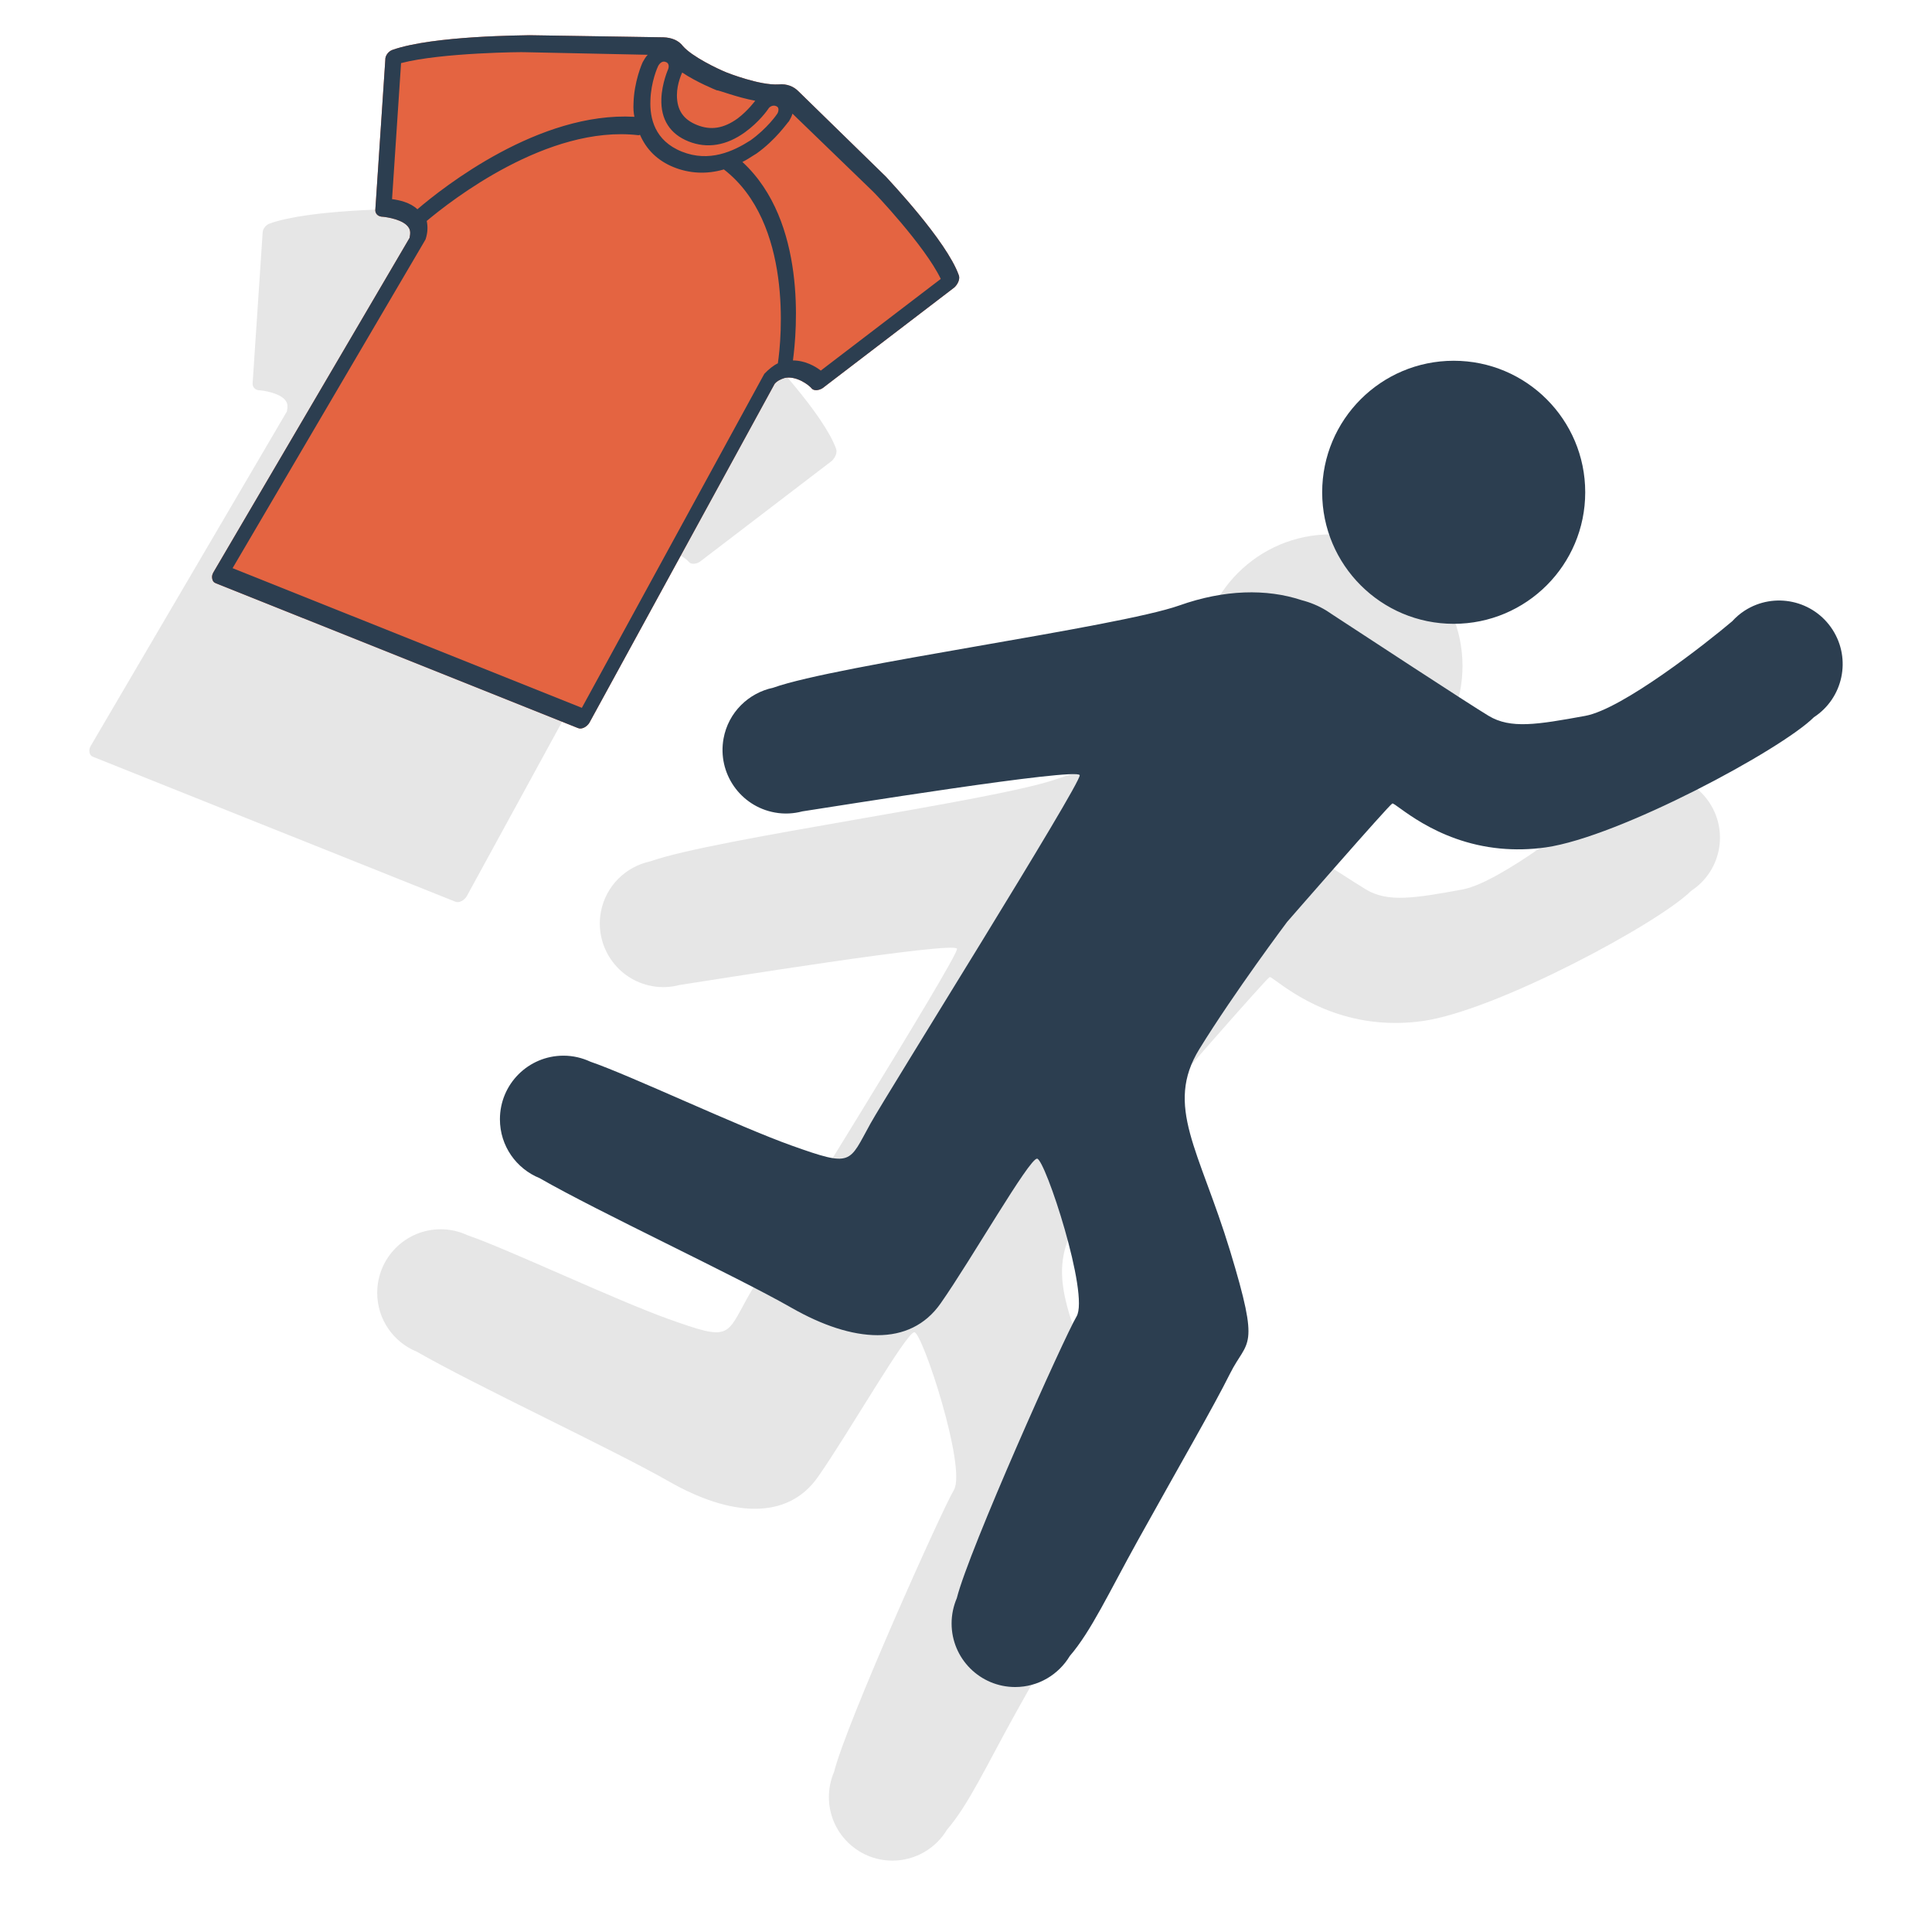
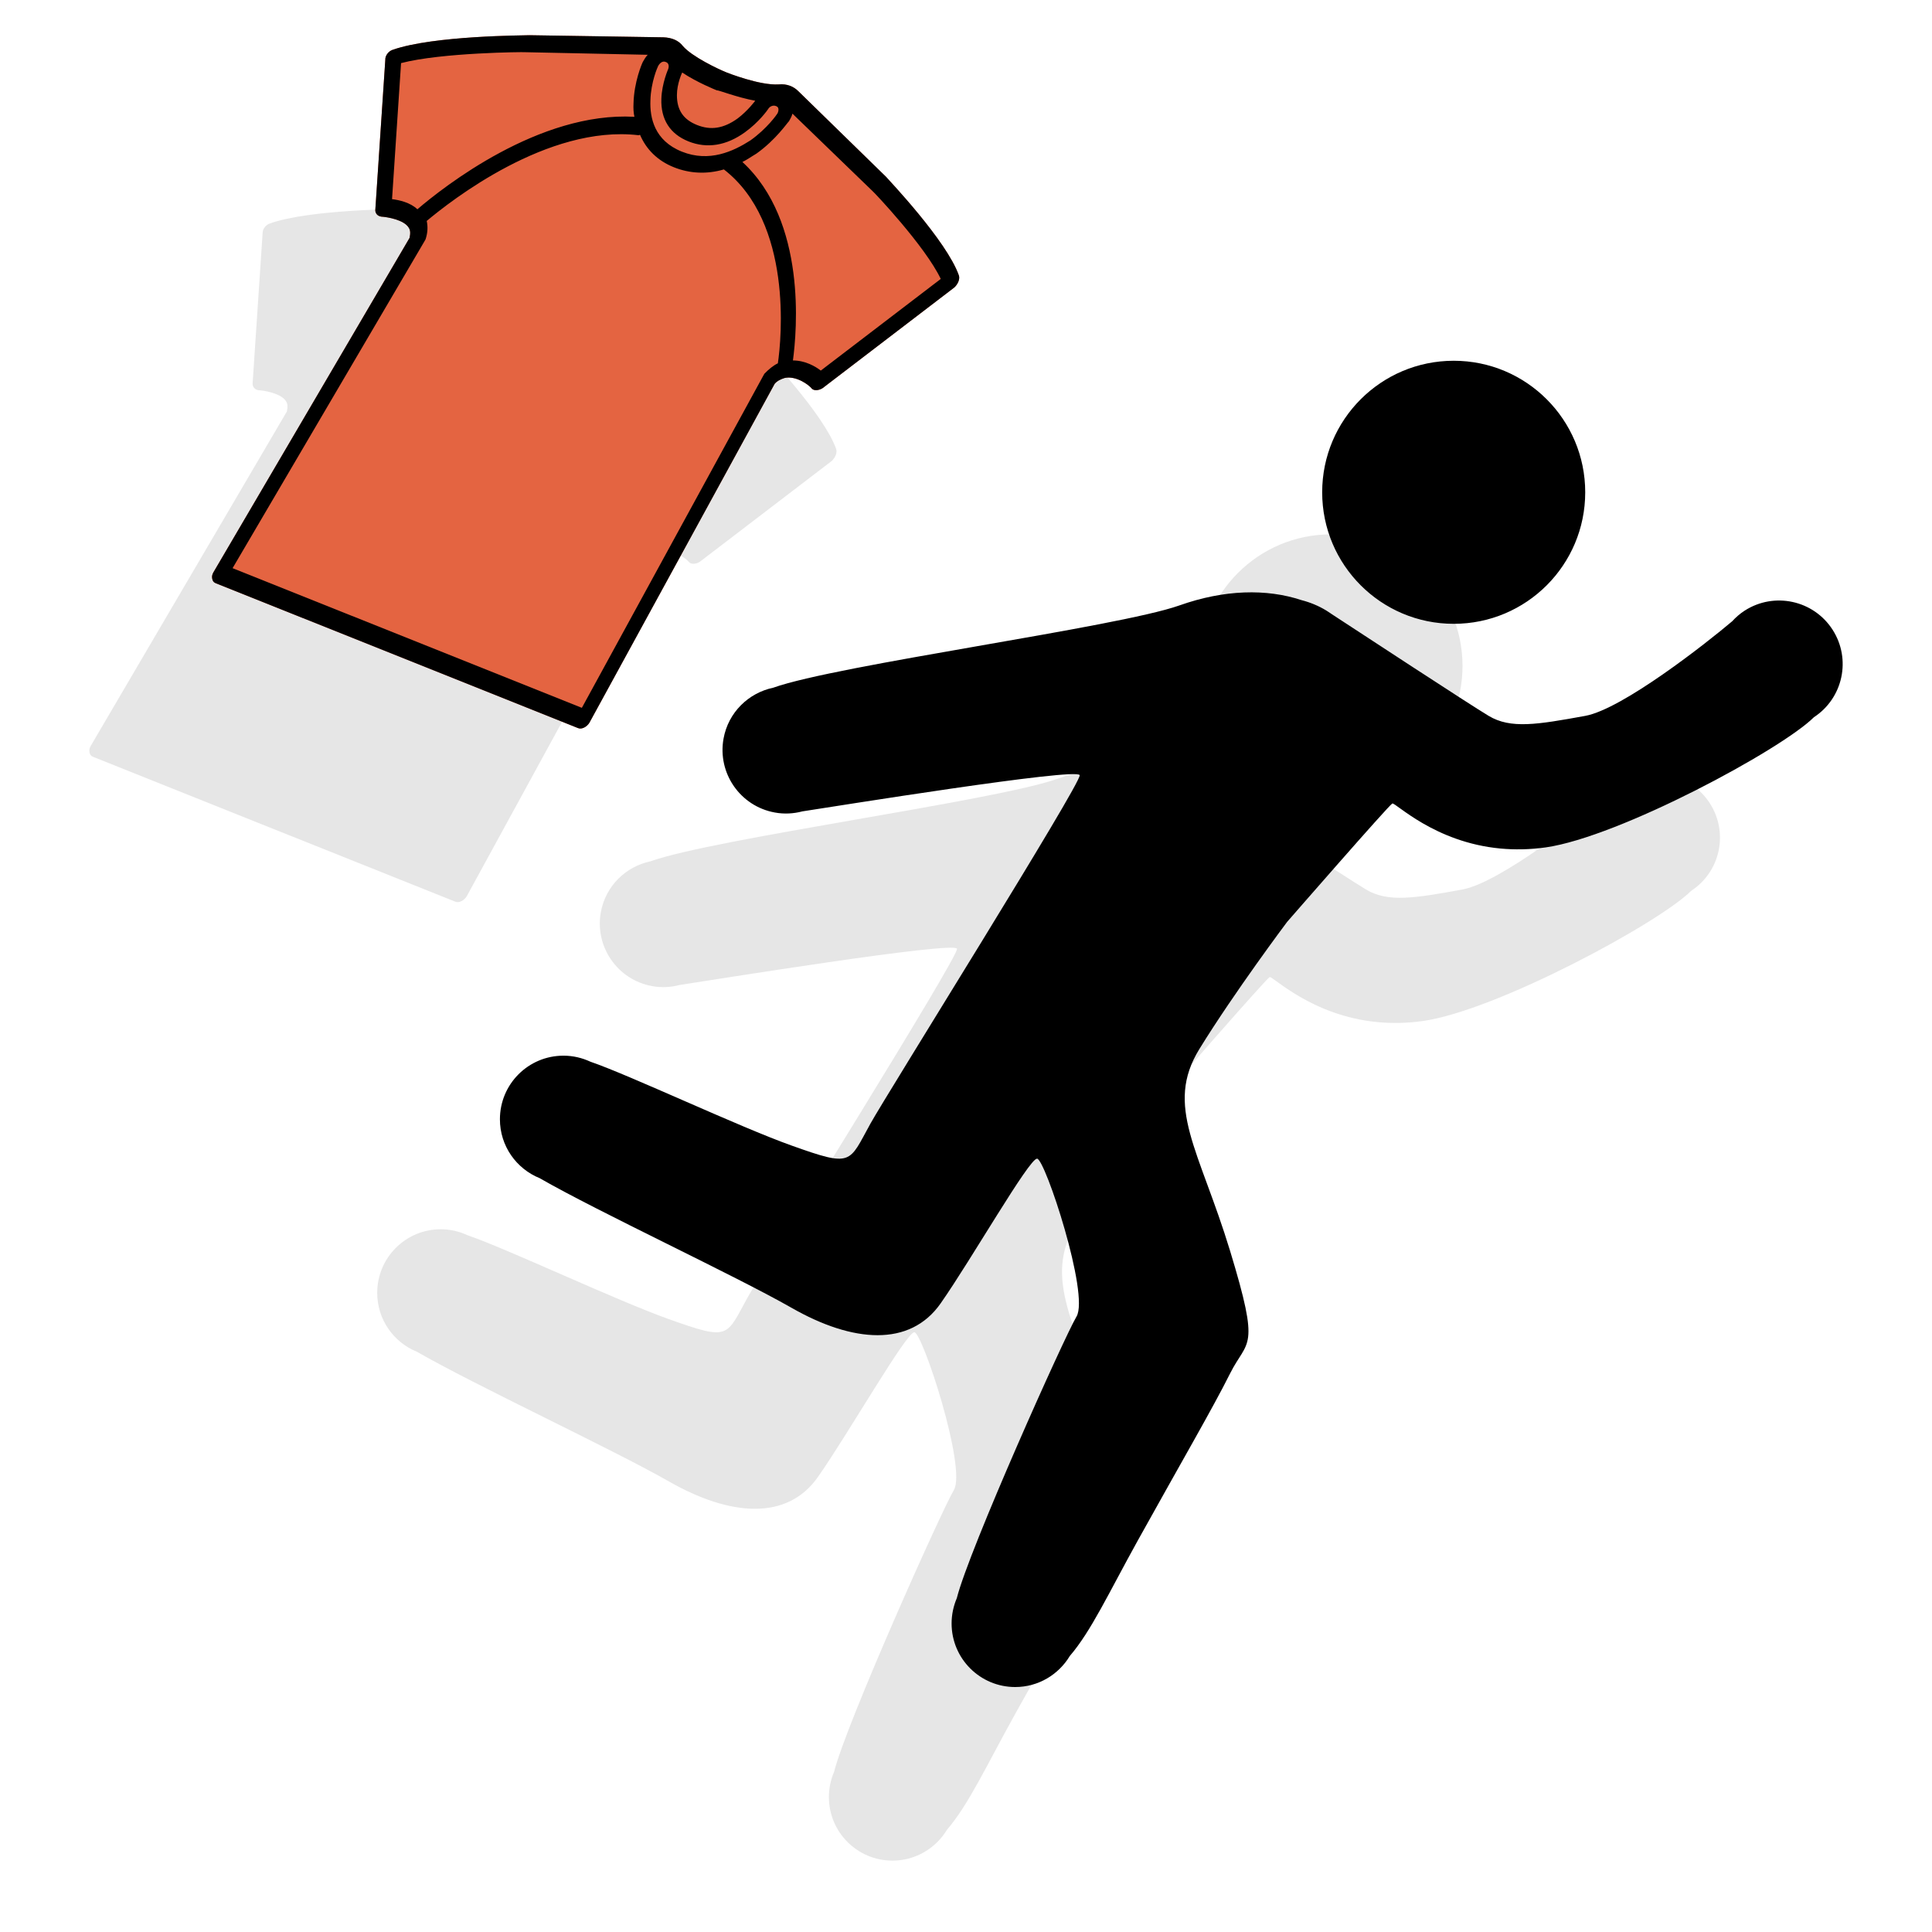
<svg xmlns="http://www.w3.org/2000/svg" version="1.1" id="Layer_1" x="0px" y="0px" width="740px" height="740px" viewBox="0 0 740 740" enable-background="new 0 0 740 740" xml:space="preserve">
  <g>
    <g>
      <g opacity="0.1">
-         <path d="M509.81,305.428c27.835,0,50.365-22.555,50.365-50.373c0-27.835-22.557-50.385-50.365-50.385     c-27.835,0-50.386,22.549-50.386,50.385C459.426,282.872,481.975,305.428,509.81,305.428z M621.269,300.367     c-1.816,1.167-3.396,2.548-4.798,4.083c-9.917,8.417-42.086,33.663-56.304,36.241c-18.466,3.368-28.562,5.034-36.968,0     c-7.396-4.431-50.056-32.391-60.033-38.919c-0.146-0.113-0.291-0.196-0.438-0.303c-1.062-0.703-1.655-1.089-1.655-1.089     c-3.021-1.853-6.209-3.149-9.501-4.006c-13.481-4.471-29.69-4.078-46.858,2.018c-23.606,8.352-131.253,22.799-155.546,31.508     c-9.44,1.977-17.219,9.436-19.037,19.496c-2.391,13.251,6.411,25.918,19.646,28.305c3.631,0.668,7.203,0.447,10.549-0.436     c11.729-1.773,105.591-16.938,106.229-13.857c0.644,3.08-73.803,121.998-80.168,133.474c-8.368,15.119-6.688,16.773-30.215,8.375     c-20.115-7.174-62.14-27.033-77.029-32.109c-3.154-1.465-6.626-2.312-10.321-2.312c-13.453,0-24.341,10.896-24.341,24.357     c0,10.229,6.292,18.955,15.221,22.562c22.393,12.896,74.729,37.234,96.47,49.65c23.506,13.438,45.348,15.104,57.108-1.688     c11.766-16.773,33.875-55.473,36.938-55.434c3.063,0.037,20.156,52.074,15.115,60.469c-4.619,7.717-41.236,89.418-45.854,107.877     c-1.271,2.98-1.993,6.244-1.993,9.691c0,13.453,10.91,24.342,24.354,24.342c8.895,0,16.646-4.787,20.914-11.883     c8.201-9.535,14.921-24.184,26.119-44.365c16.787-30.229,28.551-50.393,35.271-63.832c6.709-13.418,11.751-8.371,0-47.004     c-11.766-38.641-25.188-55.426-11.766-77.27c13.453-21.844,33.604-48.691,33.604-48.691s39.101-44.883,40.305-45.361     c1.204-0.477,16.017,14.865,41.41,17.24c5.394,0.5,11.202,0.441,17.38-0.439c28.183-4.029,90.207-37.425,102.693-49.854     c11.174-7.304,14.383-22.258,7.153-33.508C647.664,296.385,632.593,293.099,621.269,300.367z" />
+         <path d="M509.81,305.428c27.835,0,50.365-22.555,50.365-50.373c0-27.835-22.557-50.385-50.365-50.385     c-27.835,0-50.386,22.549-50.386,50.385C459.426,282.872,481.975,305.428,509.81,305.428z M621.269,300.367     c-1.815,1.167-3.396,2.548-4.798,4.083c-9.917,8.417-42.086,33.663-56.304,36.241c-18.466,3.367-28.562,5.033-36.968,0     c-7.396-4.432-50.057-32.392-60.033-38.919c-0.146-0.113-0.291-0.196-0.438-0.303c-1.062-0.703-1.654-1.089-1.654-1.089     c-3.021-1.853-6.209-3.149-9.501-4.006c-13.481-4.471-29.69-4.078-46.858,2.018c-23.606,8.352-131.253,22.799-155.546,31.508     c-9.44,1.977-17.219,9.436-19.037,19.496c-2.391,13.251,6.411,25.918,19.646,28.305c3.631,0.668,7.203,0.447,10.549-0.437     c11.729-1.772,105.591-16.938,106.229-13.856c0.644,3.08-73.803,121.998-80.168,133.474c-8.368,15.119-6.688,16.773-30.215,8.375     c-20.115-7.174-62.14-27.033-77.029-32.108c-3.154-1.466-6.626-2.312-10.321-2.312c-13.453,0-24.341,10.896-24.341,24.357     c0,10.229,6.292,18.955,15.221,22.562c22.393,12.896,74.729,37.234,96.47,49.65c23.506,13.438,45.348,15.104,57.108-1.688     c11.766-16.772,33.875-55.473,36.938-55.434c3.063,0.037,20.156,52.074,15.115,60.469c-4.619,7.717-41.236,89.418-45.854,107.877     c-1.271,2.98-1.993,6.244-1.993,9.691c0,13.453,10.91,24.342,24.354,24.342c8.895,0,16.646-4.787,20.914-11.883     c8.201-9.535,14.921-24.185,26.119-44.365c16.787-30.229,28.551-50.393,35.271-63.832c6.709-13.418,11.751-8.371,0-47.004     c-11.766-38.641-25.188-55.426-11.766-77.271c13.453-21.844,33.604-48.69,33.604-48.69s39.101-44.883,40.305-45.361     c1.204-0.477,16.017,14.865,41.41,17.24c5.394,0.5,11.202,0.441,17.38-0.439c28.183-4.028,90.207-37.425,102.692-49.854     c11.175-7.304,14.384-22.258,7.153-33.508C647.664,296.385,632.593,293.099,621.269,300.367z" />
      </g>
    </g>
-     <path opacity="0.1" enable-background="new    " d="M320.246,171.916c-4.712-13.261-26.909-36.556-27.87-37.699l-33.568-32.766   c-1.836-1.872-4.457-2.923-7.52-2.627c-7.353,0.475-19.943-4.56-19.943-4.56c-3.407-1.366-13.288-6.075-16.783-10.127   c-1.662-2.182-4.282-3.23-7.434-3.352l-51.35-0.807c-1.662,0.096-36.734,0.103-52.396,5.6c-1.573,0.507-2.892,2.258-2.801,3.812   l-3.812,57.271c-0.177,1.447,0.785,2.592,2.271,2.806c2.188,0.115,8.655,1.186,10.489,4.197c0.699,1.039,0.699,2.176,0.352,3.933   l-75.15,128.128c-0.521,0.926-0.612,1.65-0.438,2.477c0.174,0.831,0.521,1.349,1.312,1.664l138.771,55.493   c0.782,0.312,1.482,0.214,2.359-0.195c0.874-0.408,1.663-1.232,2.017-1.848l70.956-129.81c0.962-1.133,2.272-1.746,3.852-2.253   c4.375-0.907,9.183,2.534,10.491,4.196c0.875,0.729,2.537,0.636,4.021-0.289l50.502-38.6   C319.976,175.226,320.768,173.264,320.246,171.916z" />
+     <path opacity="0.1" enable-background="new    " d="M320.246,171.916c-4.712-13.261-26.909-36.556-27.87-37.699l-33.568-32.766   c-1.836-1.872-4.457-2.923-7.52-2.627c-7.353,0.475-19.943-4.56-19.943-4.56c-3.407-1.366-13.288-6.075-16.783-10.127   c-1.662-2.182-4.282-3.23-7.434-3.352l-51.35-0.807c-1.662,0.096-36.734,0.103-52.396,5.6c-1.573,0.507-2.892,2.258-2.801,3.812   l-3.812,57.271c-0.177,1.447,0.785,2.592,2.271,2.806c2.188,0.115,8.655,1.186,10.489,4.197c0.699,1.039,0.699,2.176,0.352,3.933   l-75.15,128.128c-0.521,0.926-0.612,1.65-0.438,2.477c0.174,0.831,0.521,1.349,1.312,1.664l138.771,55.493   c0.782,0.312,1.482,0.214,2.359-0.195c0.874-0.408,1.663-1.232,2.017-1.848l70.956-129.811c0.962-1.133,2.272-1.746,3.852-2.253   c4.375-0.907,9.183,2.534,10.491,4.196c0.875,0.729,2.537,0.636,4.021-0.289l50.502-38.6   C319.976,175.226,320.768,173.264,320.246,171.916z" />
  </g>
  <g>
    <g>
-       <path fill="#2C3E50" d="M556.81,238.937c27.835,0,50.366-22.555,50.366-50.373c0-27.835-22.558-50.385-50.366-50.385    c-27.835,0-50.386,22.549-50.386,50.385C506.426,216.38,528.975,238.937,556.81,238.937z M668.269,233.875    c-1.816,1.167-3.396,2.548-4.798,4.083c-9.917,8.417-42.086,33.663-56.305,36.241c-18.465,3.37-28.562,5.036-36.967,0    c-7.396-4.429-50.056-32.389-60.033-38.919c-0.146-0.113-0.291-0.196-0.438-0.303c-1.062-0.703-1.655-1.089-1.655-1.089    c-3.021-1.853-6.209-3.149-9.501-4.006c-13.481-4.471-29.69-4.078-46.858,2.018c-23.606,8.352-131.252,22.799-155.546,31.508    c-9.44,1.977-17.219,9.436-19.037,19.496c-2.391,13.251,6.411,25.918,19.646,28.306c3.631,0.667,7.203,0.446,10.549-0.435    c11.729-1.774,105.592-16.938,106.229-13.858c0.645,3.08-73.802,121.997-80.167,133.473c-8.369,15.121-6.688,16.775-30.216,8.375    c-20.115-7.172-62.14-27.029-77.029-32.107c-3.154-1.465-6.626-2.312-10.321-2.312c-13.453,0-24.341,10.896-24.341,24.357    c0,10.229,6.292,18.953,15.221,22.561c22.393,12.896,74.729,37.234,96.47,49.652c23.507,13.438,45.348,15.104,57.108-1.688    c11.767-16.775,33.875-55.473,36.938-55.436c3.062,0.039,20.155,52.076,15.114,60.471c-4.618,7.719-41.235,89.416-45.854,107.877    c-1.271,2.979-1.993,6.244-1.993,9.689c0,13.453,10.91,24.342,24.354,24.342c8.895,0,16.646-4.785,20.914-11.883    c8.2-9.535,14.922-24.182,26.118-44.365c16.787-30.229,28.55-50.391,35.271-63.832c6.709-13.418,11.752-8.369,0-47.002    c-11.764-38.641-25.188-55.428-11.764-77.27c13.452-21.842,33.604-48.693,33.604-48.693s39.101-44.882,40.305-45.36    s16.017,14.864,41.41,17.239c5.393,0.5,11.202,0.441,17.38-0.438c28.184-4.03,90.207-37.425,102.693-49.854    c11.174-7.304,14.383-22.258,7.154-33.508C694.664,229.895,679.593,226.607,668.269,233.875z" />
+       <path d="M556.81,238.937c27.835,0,50.366-22.555,50.366-50.373c0-27.835-22.558-50.385-50.366-50.385    c-27.835,0-50.386,22.549-50.386,50.385C506.426,216.38,528.975,238.937,556.81,238.937z M668.269,233.875    c-1.815,1.167-3.396,2.548-4.798,4.083c-9.917,8.417-42.086,33.663-56.305,36.241c-18.465,3.37-28.562,5.036-36.967,0    c-7.396-4.429-50.057-32.389-60.033-38.919c-0.146-0.113-0.291-0.196-0.438-0.303c-1.062-0.703-1.655-1.089-1.655-1.089    c-3.021-1.853-6.209-3.149-9.501-4.006c-13.481-4.471-29.69-4.078-46.858,2.018c-23.605,8.352-131.252,22.799-155.546,31.508    c-9.44,1.977-17.219,9.436-19.037,19.496c-2.391,13.251,6.411,25.918,19.646,28.306c3.631,0.667,7.203,0.446,10.549-0.435    c11.729-1.774,105.592-16.938,106.229-13.858c0.646,3.08-73.802,121.997-80.167,133.473c-8.369,15.121-6.688,16.775-30.216,8.375    c-20.115-7.172-62.14-27.028-77.029-32.106c-3.154-1.465-6.626-2.312-10.321-2.312c-13.453,0-24.341,10.896-24.341,24.357    c0,10.229,6.292,18.953,15.221,22.561c22.393,12.896,74.729,37.234,96.47,49.652c23.507,13.438,45.348,15.104,57.108-1.688    c11.767-16.775,33.875-55.474,36.938-55.437c3.062,0.039,20.155,52.076,15.114,60.471c-4.618,7.72-41.234,89.416-45.854,107.877    c-1.271,2.979-1.993,6.244-1.993,9.689c0,13.453,10.91,24.342,24.354,24.342c8.896,0,16.646-4.785,20.914-11.883    c8.2-9.535,14.922-24.182,26.118-44.365c16.787-30.229,28.55-50.391,35.271-63.832c6.71-13.418,11.753-8.369,0-47.002    c-11.764-38.641-25.188-55.428-11.764-77.27c13.452-21.843,33.604-48.693,33.604-48.693s39.101-44.882,40.305-45.36    c1.204-0.478,16.017,14.864,41.41,17.239c5.393,0.5,11.202,0.441,17.38-0.438c28.184-4.03,90.207-37.425,102.692-49.854    c11.175-7.304,14.384-22.258,7.154-33.508C694.664,229.895,679.593,226.607,668.269,233.875z" />
    </g>
  </g>
  <g>
    <path fill="#E46441" d="M367.246,105.424c-4.712-13.261-26.91-36.556-27.871-37.699l-33.568-32.766   c-1.836-1.872-4.457-2.923-7.519-2.627c-7.353,0.475-19.943-4.56-19.943-4.56c-3.407-1.366-13.288-6.075-16.783-10.127   c-1.662-2.182-4.282-3.23-7.434-3.352l-51.35-0.807c-1.662,0.096-36.734,0.103-52.396,5.6c-1.573,0.507-2.892,2.258-2.801,3.812   l-3.812,57.271c-0.177,1.447,0.785,2.592,2.271,2.806c2.188,0.115,8.655,1.186,10.489,4.197c0.699,1.039,0.699,2.176,0.352,3.933   l-75.15,128.128c-0.521,0.926-0.612,1.65-0.438,2.477c0.174,0.831,0.521,1.349,1.312,1.664l138.771,55.493   c0.782,0.313,1.482,0.214,2.359-0.195c0.874-0.408,1.663-1.232,2.017-1.848l70.956-129.808c0.962-1.133,2.272-1.746,3.852-2.253   c4.375-0.907,9.183,2.534,10.492,4.196c0.874,0.729,2.536,0.636,4.021-0.289l50.502-38.6   C366.976,108.734,367.768,106.772,367.246,105.424z" />
-     <path fill="#2C3E50" d="M367.246,105.424c-4.712-13.261-26.91-36.556-27.871-37.699l-33.568-32.766   c-1.836-1.872-4.457-2.923-7.519-2.627c-7.353,0.475-19.943-4.56-19.943-4.56c-3.407-1.366-13.288-6.075-16.783-10.127   c-1.662-2.182-4.282-3.23-7.434-3.352l-51.35-0.807c-1.662,0.096-36.734,0.103-52.396,5.6c-1.573,0.507-2.892,2.258-2.801,3.812   l-3.812,57.271c-0.177,1.447,0.785,2.592,2.271,2.806c2.188,0.115,8.655,1.186,10.489,4.197c0.699,1.039,0.699,2.176,0.352,3.933   l-75.15,128.128c-0.521,0.926-0.612,1.65-0.438,2.477c0.174,0.831,0.521,1.349,1.312,1.664l138.771,55.493   c0.782,0.313,1.482,0.214,2.359-0.195c0.874-0.408,1.663-1.232,2.017-1.848l70.956-129.808c0.962-1.133,2.272-1.746,3.852-2.253   c4.375-0.907,9.183,2.534,10.492,4.196c0.874,0.729,2.536,0.636,4.021-0.289l50.502-38.6   C366.976,108.734,367.768,106.772,367.246,105.424z M261.177,58.082c-10.492-4.195-12.321-12.895-12.054-19.614   c0.182-7.137,2.812-12.913,2.981-13.223c0.7-1.238,1.75-1.954,2.799-1.535c0,0,0,0,0.268,0.104c0.786,0.314,1.224,1.248,0.784,2.59   c0,0-2.452,5.468-2.636,11.465c-0.27,7.858,3.312,13.462,10.396,16.296c7.083,2.833,14.52,1.632,21.604-3.498   c5.432-3.899,8.753-8.638,8.934-8.947c0.521-0.928,1.837-1.541,2.888-1.122c0,0,0,0,0.264,0.104   c1.053,0.419,0.872,1.865,0.352,2.793c-0.181,0.312-3.854,5.667-10.332,10.283C280.861,57.982,271.671,62.278,261.177,58.082z    M289.271,38.587L289.271,38.587L289.271,38.587c0,0-2.803,3.811-6.74,6.788c-5.426,3.9-10.321,4.596-15.567,2.497   c-5.247-2.098-7.695-5.729-7.689-11.417c0.004-4.551,2.021-8.676,2.021-8.676l0,0c5.596,3.755,12.938,6.691,13.201,6.797   C275.192,34.478,282.274,37.31,289.271,38.587z M150.162,76.276l3.454-52.104c15.484-4.05,47.15-4.285,47.411-4.18l47.062,0.99   c-0.787,0.823-1.312,1.75-1.839,2.677c-0.354,0.619-3.417,7.739-3.601,16.012c-0.09,1.861-0.003,3.413,0.344,5.069   c-36.474-2.068-73.146,26.888-83.125,35.417C157.158,77.557,152.875,76.603,150.162,76.276z M88.904,217.928l73.578-125.346   c0.175-0.309,0.354-0.617,0.524-0.926c0.878-2.684,0.879-4.962,0.44-7.032c9.19-7.704,46.305-36.866,81.024-32.843   c0.264,0.104,0.438-0.205,0.699-0.098c2.354,5.492,6.642,9.861,12.938,12.377c6.033,2.415,12.599,2.762,19.155,0.832l0,0   c26.399,20.42,22.079,64.971,20.674,74.271c-1.751,0.818-3.59,2.359-5.165,4.004c-0.176,0.309-0.352,0.619-0.522,0.928   l-69.385,127.023l-133.783-53.5L88.904,217.928z M314.38,141.943c-2.009-1.561-5.856-3.858-10.667-3.886   c1.495-11.162,5.377-53.231-19.358-76.021c1.75-0.816,3.414-2.048,5.338-3.175c7.526-5.336,11.904-11.929,12.521-12.444   c0.521-0.927,1.052-1.854,1.312-2.887l30.771,29.751c0.261,0.104,20.011,20.902,26.038,33.553L314.38,141.943z" />
+     <path d="M367.246,105.424c-4.712-13.261-26.91-36.556-27.871-37.699l-33.568-32.766c-1.836-1.872-4.457-2.923-7.519-2.627   c-7.353,0.475-19.943-4.56-19.943-4.56c-3.407-1.366-13.288-6.075-16.783-10.127c-1.662-2.182-4.282-3.23-7.434-3.352l-51.35-0.807   c-1.662,0.096-36.734,0.103-52.396,5.6c-1.573,0.507-2.892,2.258-2.801,3.812l-3.812,57.271c-0.177,1.447,0.785,2.592,2.271,2.806   c2.188,0.115,8.655,1.186,10.489,4.197c0.699,1.039,0.699,2.176,0.352,3.933l-75.15,128.128c-0.521,0.926-0.612,1.65-0.438,2.477   c0.174,0.831,0.521,1.349,1.312,1.664l138.771,55.493c0.782,0.313,1.482,0.214,2.359-0.195c0.874-0.408,1.663-1.232,2.017-1.848   l70.956-129.808c0.962-1.133,2.272-1.746,3.852-2.253c4.375-0.907,9.183,2.534,10.492,4.196c0.874,0.729,2.536,0.636,4.021-0.289   l50.502-38.6C366.976,108.734,367.768,106.772,367.246,105.424z M261.177,58.082c-10.492-4.195-12.321-12.895-12.054-19.614   c0.182-7.137,2.812-12.913,2.981-13.223c0.7-1.238,1.75-1.954,2.799-1.535c0,0,0,0,0.268,0.104c0.786,0.314,1.224,1.248,0.784,2.59   c0,0-2.452,5.468-2.636,11.465c-0.27,7.858,3.312,13.462,10.396,16.296c7.083,2.833,14.52,1.632,21.604-3.498   c5.432-3.899,8.753-8.638,8.934-8.947c0.521-0.928,1.837-1.541,2.888-1.122c0,0,0,0,0.264,0.104   c1.053,0.419,0.872,1.865,0.352,2.793c-0.181,0.312-3.854,5.667-10.332,10.283C280.861,57.982,271.671,62.278,261.177,58.082z    M289.271,38.587L289.271,38.587L289.271,38.587c0,0-2.803,3.811-6.74,6.788c-5.426,3.9-10.321,4.596-15.567,2.497   c-5.247-2.098-7.695-5.729-7.689-11.417c0.004-4.551,2.021-8.676,2.021-8.676l0,0c5.596,3.755,12.938,6.691,13.201,6.797   C275.192,34.478,282.274,37.31,289.271,38.587z M150.162,76.276l3.454-52.104c15.484-4.05,47.15-4.285,47.411-4.18l47.062,0.99   c-0.787,0.823-1.312,1.75-1.839,2.677c-0.354,0.619-3.417,7.739-3.601,16.012c-0.09,1.861-0.003,3.413,0.344,5.069   c-36.474-2.068-73.146,26.888-83.125,35.417C157.158,77.557,152.875,76.603,150.162,76.276z M88.904,217.928l73.578-125.346   c0.175-0.309,0.354-0.617,0.524-0.926c0.878-2.684,0.879-4.962,0.44-7.032c9.19-7.704,46.305-36.866,81.024-32.843   c0.264,0.104,0.438-0.205,0.699-0.098c2.354,5.492,6.642,9.861,12.938,12.377c6.033,2.415,12.599,2.762,19.155,0.832l0,0   c26.399,20.42,22.079,64.971,20.674,74.271c-1.751,0.818-3.59,2.359-5.165,4.004c-0.176,0.309-0.352,0.619-0.522,0.928   l-69.385,127.023l-133.783-53.5L88.904,217.928z M314.38,141.943c-2.009-1.561-5.856-3.858-10.667-3.886   c1.495-11.162,5.377-53.231-19.358-76.021c1.75-0.816,3.414-2.048,5.338-3.175c7.526-5.336,11.904-11.929,12.521-12.444   c0.521-0.927,1.052-1.854,1.312-2.887l30.771,29.751c0.261,0.104,20.011,20.902,26.038,33.553L314.38,141.943z" />
  </g>
</svg>
